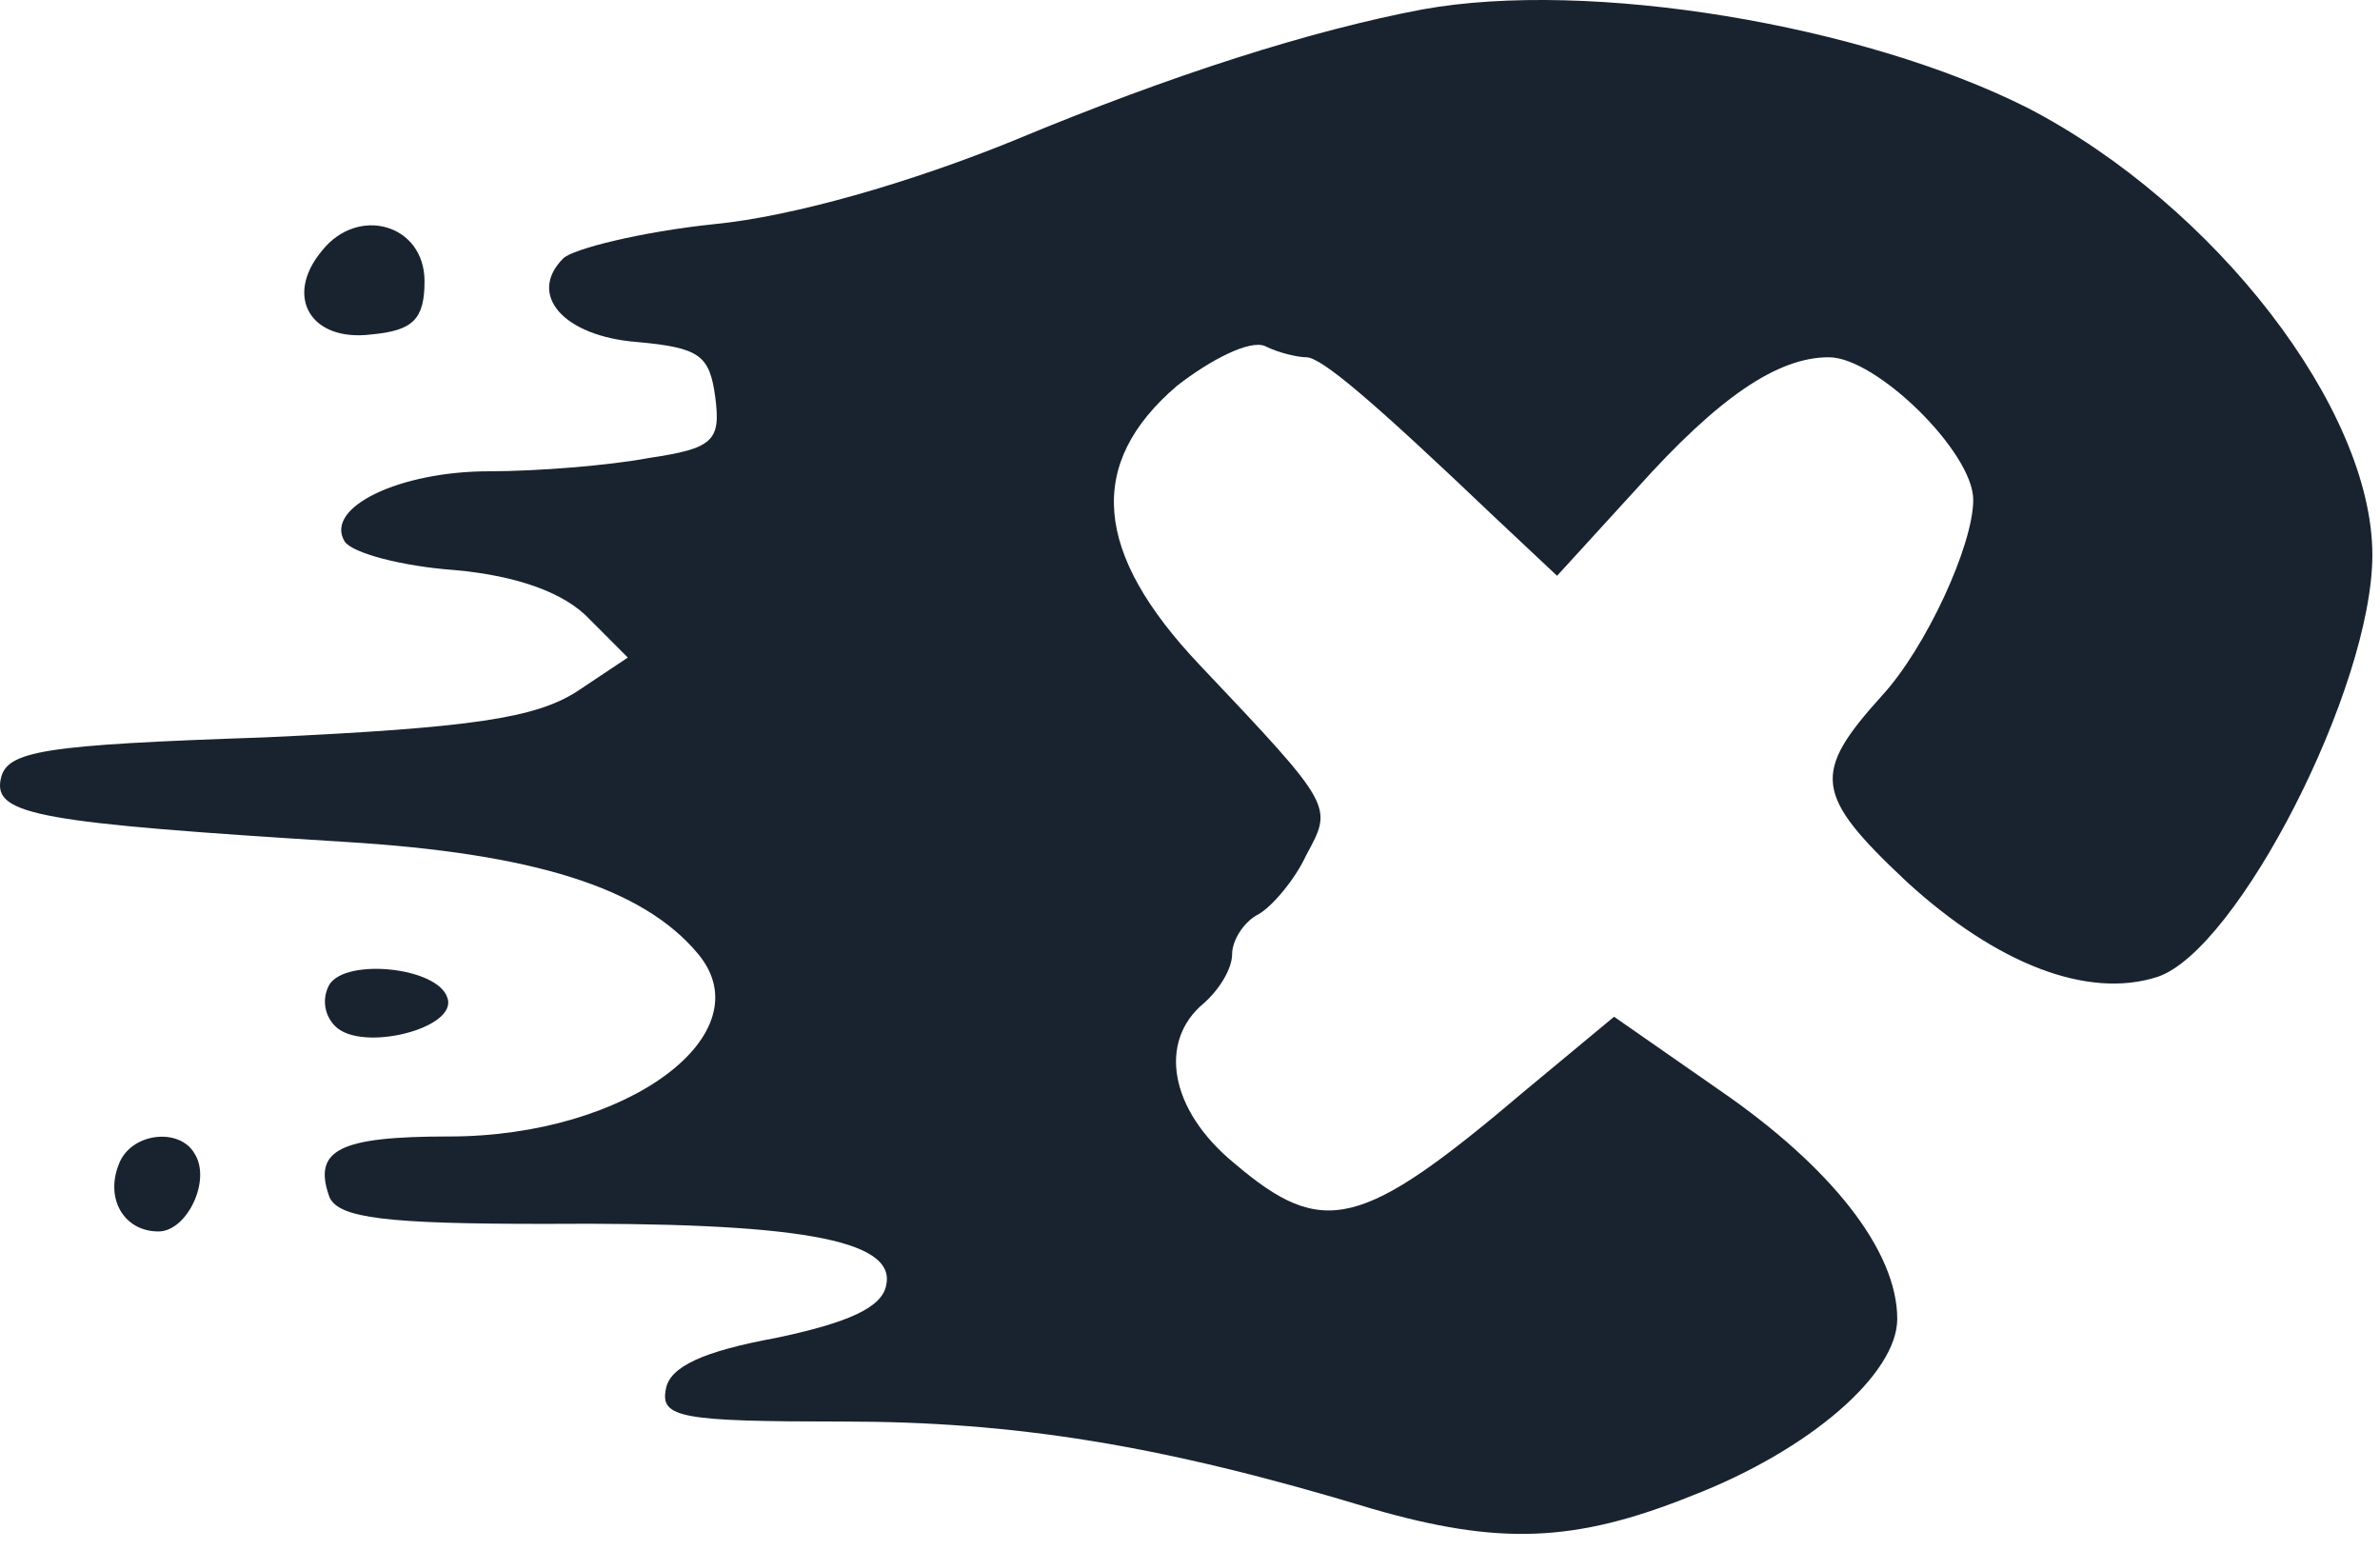
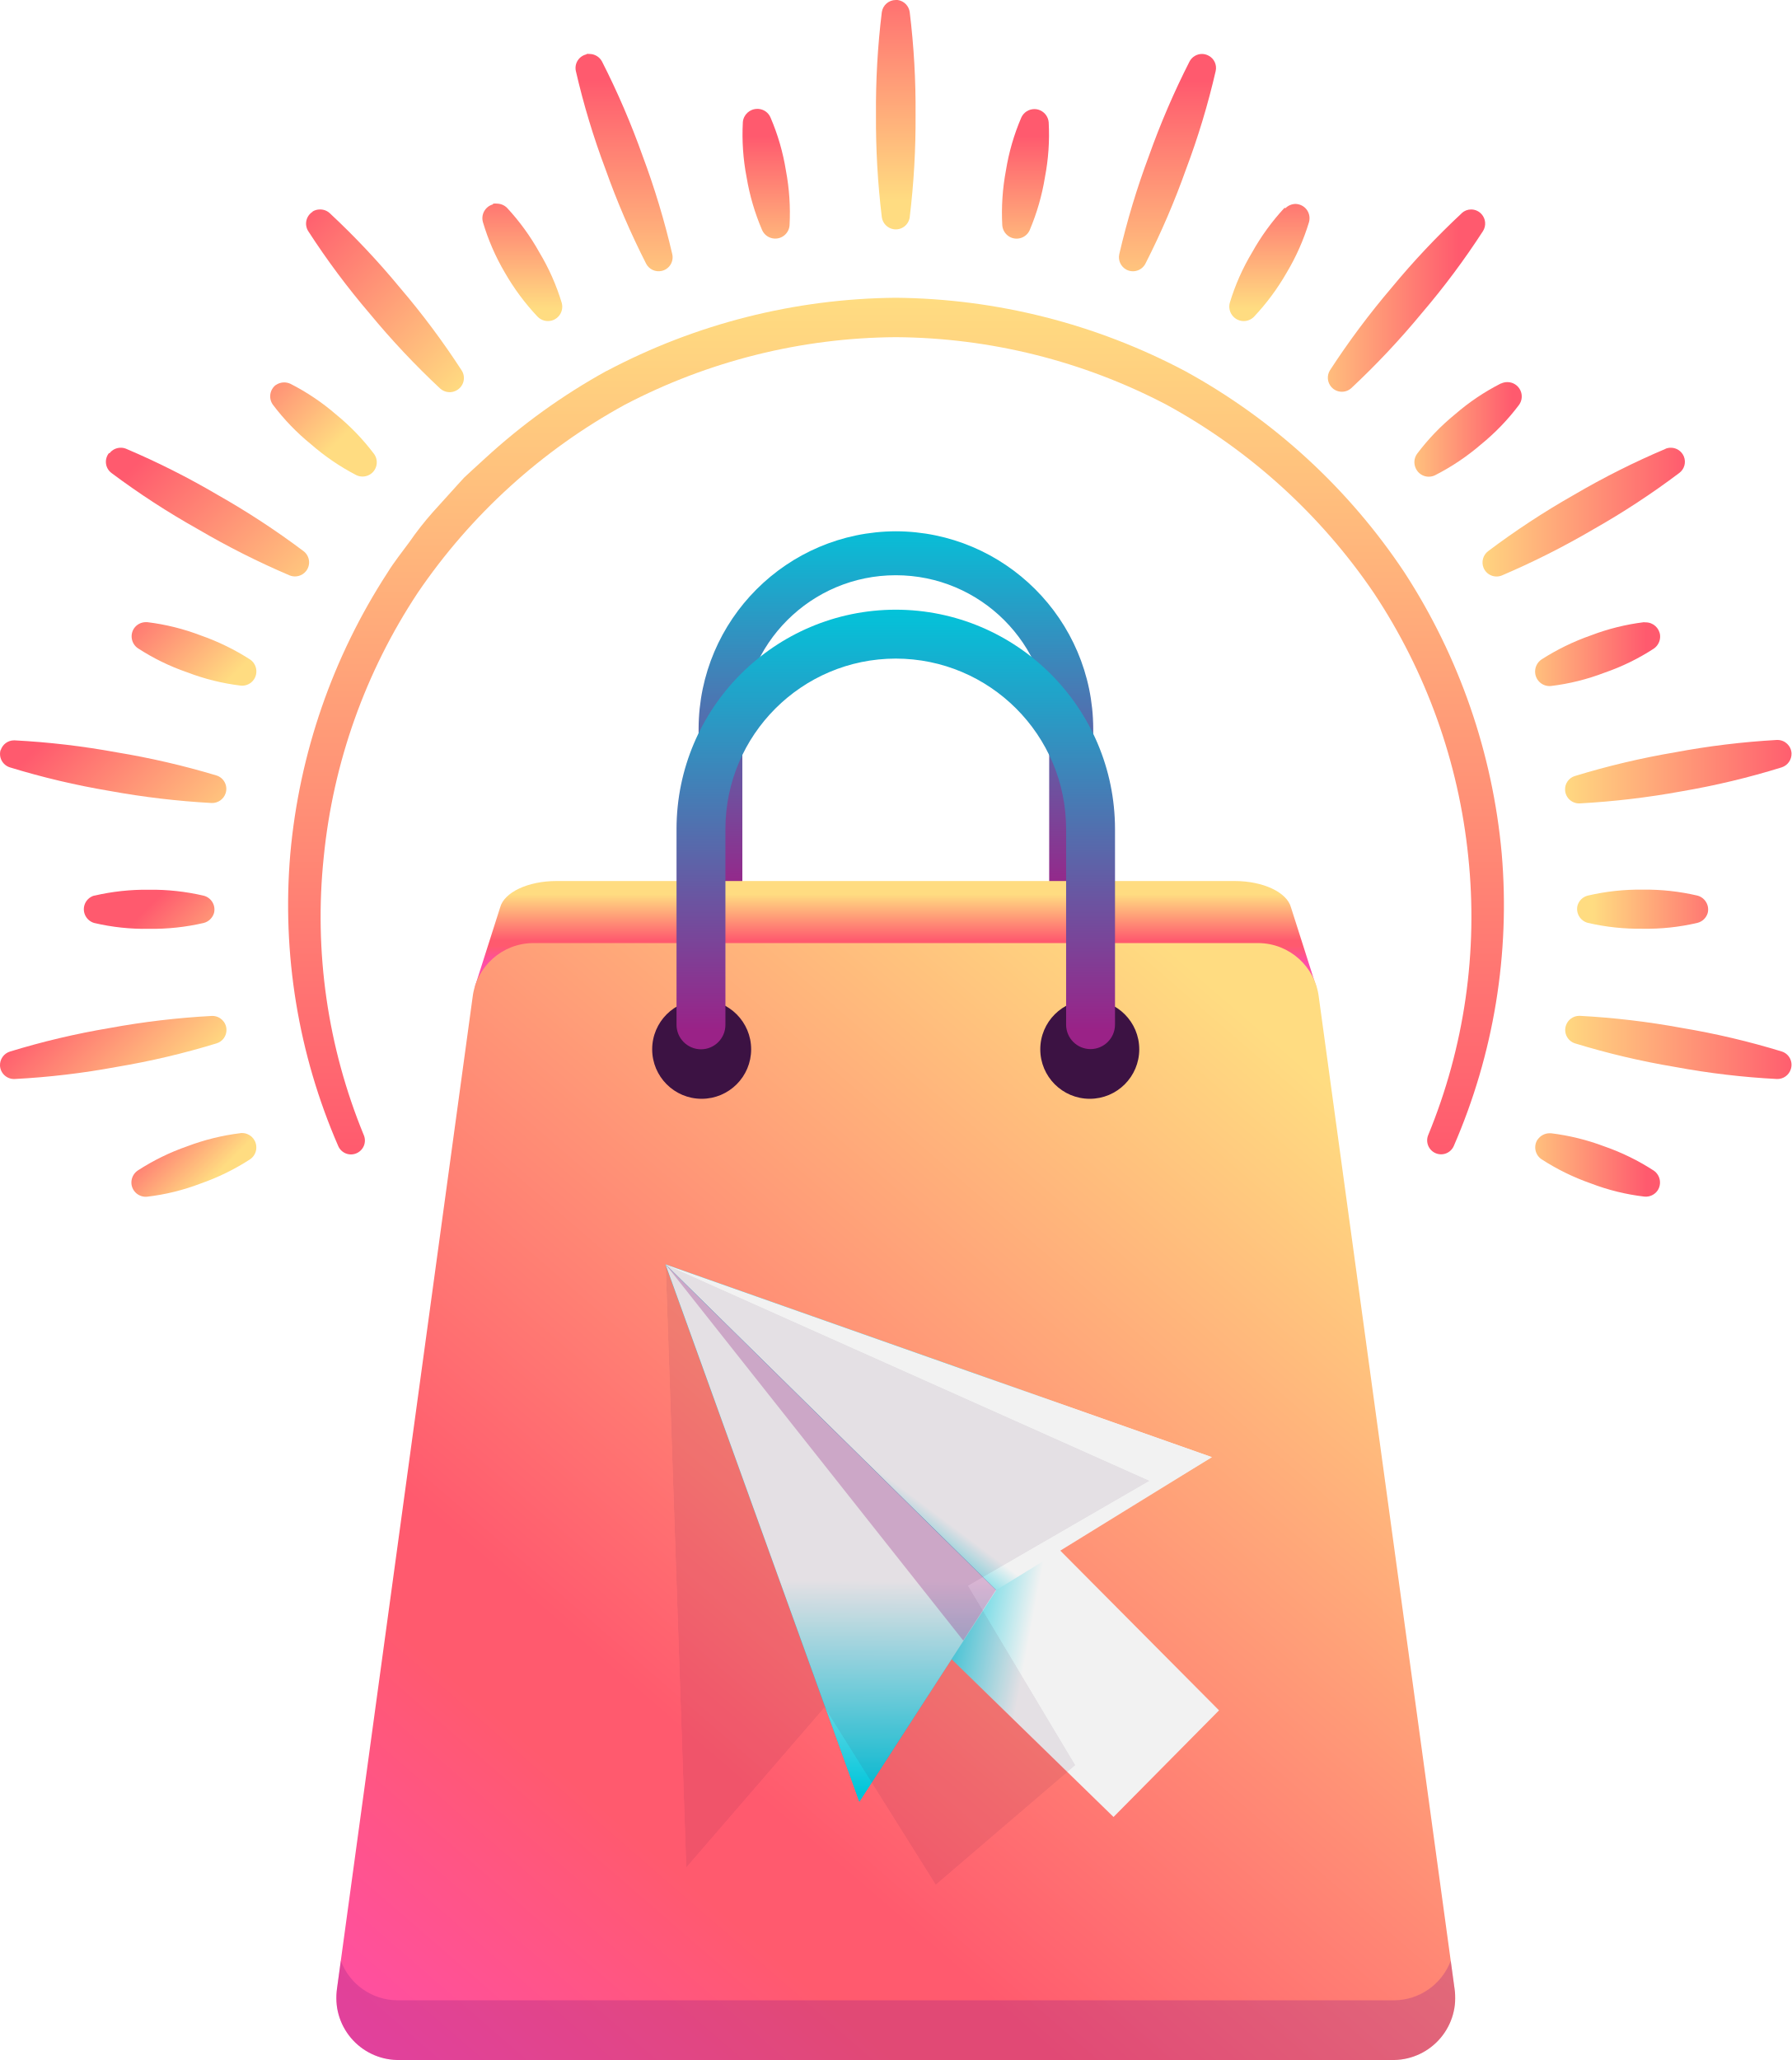
- <svg xmlns="http://www.w3.org/2000/svg" width="43" height="28" viewBox="0 0 43 28" fill="none">
-   <path d="M25.695 0.171C23.703 0.548 21.197 1.338 18.313 2.54C16.459 3.295 14.33 3.913 12.888 4.051C11.584 4.188 10.348 4.497 10.176 4.668C9.524 5.321 10.176 6.076 11.515 6.179C12.648 6.282 12.82 6.42 12.923 7.175C13.026 7.965 12.888 8.102 11.721 8.274C11 8.411 9.695 8.514 8.837 8.514C7.223 8.514 5.85 9.166 6.228 9.784C6.365 9.99 7.258 10.23 8.219 10.299C9.352 10.402 10.21 10.711 10.657 11.192L11.343 11.879L10.416 12.497C9.661 12.977 8.494 13.149 4.786 13.321C0.769 13.458 0.116 13.561 0.013 14.076C-0.124 14.728 0.734 14.866 6.228 15.209C9.627 15.415 11.618 16.033 12.614 17.235C13.815 18.677 11.343 20.531 8.116 20.531C6.125 20.531 5.644 20.771 5.953 21.629C6.125 22.007 6.983 22.11 9.833 22.11C14.365 22.076 16.184 22.385 16.013 23.209C15.944 23.621 15.326 23.895 14.021 24.17C12.717 24.41 12.099 24.685 12.03 25.097C11.927 25.612 12.305 25.681 15.223 25.681C18.313 25.681 20.957 26.093 24.802 27.26C27.068 27.912 28.441 27.878 30.57 27.02C32.699 26.196 34.278 24.822 34.278 23.827C34.278 22.591 33.077 21.08 31.085 19.707L29.162 18.368L27.549 19.707C24.596 22.213 23.909 22.385 22.296 21.011C21.128 20.05 20.922 18.814 21.746 18.127C22.021 17.887 22.261 17.509 22.261 17.235C22.261 16.994 22.467 16.651 22.742 16.514C22.982 16.376 23.394 15.896 23.6 15.449C24.081 14.557 24.115 14.591 21.678 12.016C19.755 9.99 19.618 8.377 21.266 6.969C21.884 6.488 22.57 6.145 22.845 6.248C23.12 6.385 23.463 6.454 23.6 6.454C23.875 6.454 24.802 7.244 26.999 9.338L28.132 10.402L29.574 8.823C31.051 7.175 32.115 6.454 33.042 6.454C33.901 6.454 35.651 8.171 35.651 9.029C35.651 9.853 34.793 11.707 34.004 12.565C32.733 13.973 32.767 14.351 34.45 15.93C36.063 17.406 37.712 18.059 38.982 17.647C40.424 17.166 42.862 12.428 42.862 10.024C42.862 7.381 40.012 3.707 36.647 1.956C33.66 0.445 28.716 -0.379 25.695 0.171Z" fill="#18232F" />
-   <path d="M5.816 4.531C5.129 5.355 5.609 6.179 6.708 6.042C7.464 5.973 7.67 5.767 7.67 5.08C7.67 4.05 6.468 3.707 5.816 4.531Z" fill="#18232F" />
-   <path d="M5.953 17.784C5.816 18.024 5.85 18.333 6.056 18.539C6.537 19.02 8.288 18.573 8.082 18.024C7.91 17.475 6.262 17.303 5.953 17.784Z" fill="#18232F" />
-   <path d="M2.142 21.046C1.901 21.664 2.245 22.247 2.863 22.247C3.378 22.247 3.824 21.32 3.515 20.84C3.24 20.359 2.348 20.462 2.142 21.046Z" fill="#18232F" />
+ <svg xmlns="http://www.w3.org/2000/svg" xmlns:xlink="http://www.w3.org/1999/xlink" viewBox="0 0 181 208.1">
+   <defs>
+     <style>.cls-1{fill:url(#Degradado_sin_nombre_45);}.cls-2{fill:none;}.cls-3{clip-path:url(#clip-path);}.cls-4{opacity:0.3;}.cls-5{fill:#9a2287;}.cls-6{fill:url(#Degradado_sin_nombre_5);}.cls-7{fill:url(#Degradado_sin_nombre_4);}.cls-8{fill:url(#Degradado_sin_nombre_4-2);}.cls-9{fill:url(#Degradado_sin_nombre_9);}.cls-10{fill:url(#Degradado_sin_nombre_9-2);}.cls-11{fill:url(#Degradado_sin_nombre_9-3);}.cls-12{fill:url(#Degradado_sin_nombre_33);}.cls-13{fill:url(#Degradado_sin_nombre_33-2);}.cls-14{fill:url(#Degradado_sin_nombre_33-3);}.cls-15{fill:url(#Degradado_sin_nombre_33-4);}.cls-16{fill:url(#Degradado_sin_nombre_33-5);}.cls-17{fill:url(#Degradado_sin_nombre_33-6);}.cls-18{fill:url(#Degradado_sin_nombre_33-7);}.cls-19{fill:url(#Degradado_sin_nombre_33-8);}.cls-20{fill:url(#Degradado_sin_nombre_33-9);}.cls-21{fill:url(#Degradado_sin_nombre_33-10);}.cls-22{fill:url(#Degradado_sin_nombre_33-11);}.cls-23{fill:url(#Degradado_sin_nombre_33-12);}.cls-24{fill:url(#Degradado_sin_nombre_33-13);}.cls-25{fill:url(#Degradado_sin_nombre_33-14);}.cls-26{fill:url(#Degradado_sin_nombre_33-15);}.cls-27{fill:url(#Degradado_sin_nombre_33-16);}.cls-28{fill:url(#Degradado_sin_nombre_33-17);}.cls-29{fill:url(#Degradado_sin_nombre_33-18);}.cls-30{fill:url(#Degradado_sin_nombre_33-19);}.cls-31{fill:url(#Degradado_sin_nombre_33-20);}.cls-32{fill:url(#Degradado_sin_nombre_33-21);}.cls-33{fill:url(#Degradado_sin_nombre_33-22);}.cls-34{fill:url(#Degradado_sin_nombre_33-23);}.cls-35{fill:url(#Degradado_sin_nombre_33-24);}.cls-36{clip-path:url(#clip-path-2);}.cls-37{clip-path:url(#clip-path-3);}.cls-38{clip-path:url(#clip-path-4);}.cls-39{mask:url(#mask);}.cls-40{fill:url(#Degradado_sin_nombre_6);}.cls-41{clip-path:url(#clip-path-5);}.cls-42{fill:#3c1243;}.cls-43{fill:url(#Degradado_sin_nombre_5-2);}</style>
+     <linearGradient id="Degradado_sin_nombre_45" x1="-1773.89" y1="1453.88" x2="213.54" y2="1453.88" gradientTransform="translate(-48184.57 -25890.02) rotate(-90) scale(32.97)" gradientUnits="userSpaceOnUse">
+       <stop offset="0" stop-color="#fff" />
+       <stop offset="0.67" stop-color="#fff" stop-opacity="0" />
+       <stop offset="1" stop-color="#fff" stop-opacity="0" />
+     </linearGradient>
+     <clipPath id="clip-path">
+       <rect class="cls-2" x="67.25" y="127.73" width="55.19" height="54.26" />
+     </clipPath>
+     <linearGradient id="Degradado_sin_nombre_5" x1="-735.61" y1="1459.12" x2="-734.61" y2="1459.12" gradientTransform="matrix(0, 38.9, 38.9, 0, -56663.79, 28666.85)" gradientUnits="userSpaceOnUse">
+       <stop offset="0" stop-color="#00c6db" />
+       <stop offset="1" stop-color="#9a2287" />
+     </linearGradient>
+     <linearGradient id="Degradado_sin_nombre_4" x1="-624.35" y1="1520.18" x2="-623.35" y2="1520.18" gradientTransform="matrix(0, 6.95, 6.95, 0, -10479.19, 4429.6)" gradientUnits="userSpaceOnUse">
+       <stop offset="0" stop-color="#ffdc81" />
+       <stop offset="0.67" stop-color="#ff5a6e" />
+       <stop offset="0.75" stop-color="#ff5a6e" />
+       <stop offset="1" stop-color="#ff4ea6" />
+     </linearGradient>
+     <linearGradient id="Degradado_sin_nombre_4-2" x1="-757.15" y1="1453.15" x2="-756.15" y2="1453.15" gradientTransform="matrix(-90.53, 103.84, 103.84, 90.53, -219308.88, -52823.84)" xlink:href="#Degradado_sin_nombre_4" />
+     <linearGradient id="Degradado_sin_nombre_9" x1="-785.4" y1="1476.95" x2="-784.4" y2="1476.95" gradientTransform="matrix(-26.22, -4.93, -4.93, 26.22, -13191.47, -42431.83)" gradientUnits="userSpaceOnUse">
+       <stop offset="0" stop-color="#f2f2f2" />
+       <stop offset="0.6" stop-color="#f2f2f2" />
+       <stop offset="1" stop-color="#00c6db" />
+     </linearGradient>
+     <linearGradient id="Degradado_sin_nombre_9-2" x1="-742.35" y1="1455.57" x2="-741.35" y2="1455.57" gradientTransform="matrix(-0.35, 53.67, 53.67, 0.35, -78300.69, 39460.17)" xlink:href="#Degradado_sin_nombre_9" />
+     <linearGradient id="Degradado_sin_nombre_9-3" x1="-733.31" y1="1504.37" x2="-732.31" y2="1504.37" gradientTransform="matrix(-10.03, 13.37, 13.37, 10.03, -27378.26, -5147.4)" xlink:href="#Degradado_sin_nombre_9" />
+     <linearGradient id="Degradado_sin_nombre_33" x1="-749.02" y1="1451.76" x2="-748.02" y2="1451.76" gradientTransform="matrix(0, 87.14, 87.14, 0, -126416.14, 65300.21)" gradientUnits="userSpaceOnUse">
+       <stop offset="0" stop-color="#ffdc81" />
+       <stop offset="1" stop-color="#ff5a6e" />
+     </linearGradient>
+     <linearGradient id="Degradado_sin_nombre_33-2" x1="-797.95" y1="1424.91" x2="-796.95" y2="1424.91" gradientTransform="matrix(0, -24.71, -24.71, 0, 35306.64, -19697.12)" xlink:href="#Degradado_sin_nombre_33" />
+     <linearGradient id="Degradado_sin_nombre_33-3" x1="-823.12" y1="1411.09" x2="-822.12" y2="1411.09" gradientTransform="matrix(0, -14.89, -14.89, 0, 21082.18, -12227.48)" xlink:href="#Degradado_sin_nombre_33" />
+     <linearGradient id="Degradado_sin_nombre_33-4" x1="-799.98" y1="1423.79" x2="-798.98" y2="1423.79" gradientTransform="matrix(0, -23.47, -23.47, 0, 33473.05, -18743.72)" xlink:href="#Degradado_sin_nombre_33" />
+     <linearGradient id="Degradado_sin_nombre_33-5" x1="-829.24" y1="1407.73" x2="-828.24" y2="1407.73" gradientTransform="matrix(0, -13.57, -13.57, 0, 19159.41, -11221.62)" xlink:href="#Degradado_sin_nombre_33" />
+     <linearGradient id="Degradado_sin_nombre_33-6" x1="-801.71" y1="1458.02" x2="-800.71" y2="1458.02" gradientTransform="matrix(-17.42, -17.42, -17.42, 17.42, 11480.73, -39326.01)" xlink:href="#Degradado_sin_nombre_33" />
+     <linearGradient id="Degradado_sin_nombre_33-7" x1="-828.56" y1="1465.84" x2="-827.56" y2="1465.84" gradientTransform="matrix(-10.61, -10.61, -10.61, 10.61, 6802.64, -24305.89)" xlink:href="#Degradado_sin_nombre_33" />
+     <linearGradient id="Degradado_sin_nombre_33-8" x1="-802.8" y1="1458.34" x2="-801.8" y2="1458.34" gradientTransform="matrix(-16.98, -16.98, -16.98, 16.98, 11158.4, -38326.81)" xlink:href="#Degradado_sin_nombre_33" />
+     <linearGradient id="Degradado_sin_nombre_33-9" x1="-833.43" y1="1467.26" x2="-832.43" y2="1467.26" gradientTransform="matrix(-9.91, -9.91, -9.91, 9.91, 6307.27, -22734.03)" xlink:href="#Degradado_sin_nombre_33" />
+     <linearGradient id="Degradado_sin_nombre_33-10" x1="-809.03" y1="1460.16" x2="-808.03" y2="1460.16" gradientTransform="matrix(-14.83, -14.83, -14.83, 14.83, 9673.02, -33559.9)" xlink:href="#Degradado_sin_nombre_33" />
+     <linearGradient id="Degradado_sin_nombre_33-11" x1="-847.14" y1="1471.26" x2="-846.14" y2="1471.26" gradientTransform="matrix(-8.36, -8.36, -8.36, 8.36, 5233.84, -19274.75)" xlink:href="#Degradado_sin_nombre_33" />
+     <linearGradient id="Degradado_sin_nombre_33-12" x1="-824.79" y1="1464.75" x2="-823.79" y2="1464.75" gradientTransform="matrix(-11.23, -11.23, -11.23, 11.23, 7203.67, -25599.94)" xlink:href="#Degradado_sin_nombre_33" />
+     <linearGradient id="Degradado_sin_nombre_33-13" x1="-878.81" y1="1480.48" x2="-877.81" y2="1480.48" gradientTransform="matrix(-6.13, -6.13, -6.13, 6.13, 3711.92, -14345.59)" xlink:href="#Degradado_sin_nombre_33" />
+     <linearGradient id="Degradado_sin_nombre_33-14" x1="-823.12" y1="1411.09" x2="-822.12" y2="1411.09" gradientTransform="matrix(0, -14.89, -14.89, 0, 21108.46, -12227.52)" xlink:href="#Degradado_sin_nombre_33" />
+     <linearGradient id="Degradado_sin_nombre_33-15" x1="-799.98" y1="1423.79" x2="-798.98" y2="1423.79" gradientTransform="matrix(0, -23.47, -23.47, 0, 33527.92, -18743.7)" xlink:href="#Degradado_sin_nombre_33" />
+     <linearGradient id="Degradado_sin_nombre_33-16" x1="-829.24" y1="1407.73" x2="-828.24" y2="1407.73" gradientTransform="matrix(0, -13.57, -13.57, 0, 19234.84, -11221.61)" xlink:href="#Degradado_sin_nombre_33" />
+     <linearGradient id="Degradado_sin_nombre_33-17" x1="-729.97" y1="1391.42" x2="-728.97" y2="1391.42" gradientTransform="matrix(17.32, 0, 0, -17.32, 12773.12, 24123.1)" xlink:href="#Degradado_sin_nombre_33" />
+     <linearGradient id="Degradado_sin_nombre_33-18" x1="-718.37" y1="1370.27" x2="-717.37" y2="1370.27" gradientTransform="matrix(12.47, 0, 0, -12.47, 9098.32, 17127.24)" xlink:href="#Degradado_sin_nombre_33" />
+     <linearGradient id="Degradado_sin_nombre_33-19" x1="-736.27" y1="1402.89" x2="-735.27" y2="1402.89" gradientTransform="matrix(21.94, 0, 0, -21.94, 16302.34, 30830.23)" xlink:href="#Degradado_sin_nombre_33" />
+     <linearGradient id="Degradado_sin_nombre_33-20" x1="-723.9" y1="1380.35" x2="-722.9" y2="1380.35" gradientTransform="matrix(14.39, 0, 0, -14.39, 10568.83, 19924.94)" xlink:href="#Degradado_sin_nombre_33" />
+     <linearGradient id="Degradado_sin_nombre_33-21" x1="-738.64" y1="1407.22" x2="-737.64" y2="1407.22" gradientTransform="matrix(24.4, 0, 0, -24.4, 18180.31, 34414.07)" xlink:href="#Degradado_sin_nombre_33" />
+     <linearGradient id="Degradado_sin_nombre_33-22" x1="-725.49" y1="1383.25" x2="-724.49" y2="1383.25" gradientTransform="matrix(15.05, 0, 0, -15.05, 11079.65, 20914.72)" xlink:href="#Degradado_sin_nombre_33" />
+     <linearGradient id="Degradado_sin_nombre_33-23" x1="-738.64" y1="1407.22" x2="-737.64" y2="1407.22" gradientTransform="matrix(24.4, 0, 0, -24.4, 18180.29, 34441.9)" xlink:href="#Degradado_sin_nombre_33" />
+     <linearGradient id="Degradado_sin_nombre_33-24" x1="-723.9" y1="1380.35" x2="-722.9" y2="1380.35" gradientTransform="matrix(14.39, 0, 0, -14.39, 10568.89, 19976.66)" xlink:href="#Degradado_sin_nombre_33" />
+     <clipPath id="clip-path-2">
+       <rect class="cls-2" x="67.25" y="127.73" width="33.39" height="38.05" />
+     </clipPath>
+     <clipPath id="clip-path-3">
+       <rect class="cls-2" x="67.25" y="127.73" width="48.92" height="62.69" />
+     </clipPath>
+     <clipPath id="clip-path-4">
+       <polygon class="cls-2" points="116.17 149.59 67.25 127.73 69.33 188.67 83.29 172.5 94.52 190.42 108.65 178.32 97.82 160.2 116.17 149.59" />
+     </clipPath>
+     <mask id="mask" x="-33010.83" y="-32931.36" width="65535" height="65535" maskUnits="userSpaceOnUse">
+       <g id="mask214">
+         <g id="g224">
+           <g id="g222">
+             <g id="g220">
+               <g id="g218">
+                 <path id="path216" class="cls-1" d="M-33010.83,32603.64h65535v-65535h-65535Z" />
+               </g>
+             </g>
+           </g>
+         </g>
+       </g>
+     </mask>
+     <linearGradient id="Degradado_sin_nombre_6" x1="-738.41" y1="1457.58" x2="-737.41" y2="1457.58" gradientTransform="matrix(0, 43.97, 43.97, 0, -63992.81, 32607.53)" gradientUnits="userSpaceOnUse">
+       <stop offset="0" stop-color="#3c1243" />
+       <stop offset="0.67" stop-color="#3c1243" />
+       <stop offset="1" stop-color="#3c1243" />
+     </linearGradient>
+     <clipPath id="clip-path-5">
+       <rect class="cls-2" x="33.99" y="198.07" width="113.02" height="10.03" />
+     </clipPath>
+     <linearGradient id="Degradado_sin_nombre_5-2" x1="-738.05" y1="1457.78" x2="-737.05" y2="1457.78" gradientTransform="matrix(0, 43.24, 43.24, 0, -62941.55, 31974.01)" xlink:href="#Degradado_sin_nombre_5" />
+   </defs>
+   <g id="Capa_2" data-name="Capa 2">
+     <g id="svg2">
+       <g id="g276">
+         <g id="g282">
+           <g id="g296">
+             <g class="cls-3">
+               <g id="g294" class="cls-4">
+                 <g id="g292">
+                   <path id="path290" class="cls-5" d="M67.25,127.73,86.82,182l9.32-14.39,2.78,2.71,2.47-8.63,8.42-2.35-2.8-2.81,15.43-9.32Z" />
+                 </g>
+               </g>
+             </g>
+           </g>
+         </g>
+       </g>
+       <g id="g62">
+         <g id="g64">
+           <g id="g70">
+             <g id="g72">
+               <path id="path80" class="cls-6" d="M70.58,73.59V91.38A2.22,2.22,0,0,0,72.8,93.6h0A2.23,2.23,0,0,0,75,91.38h0V73.59A15.5,15.5,0,0,1,90.5,58.11h0A15.5,15.5,0,0,1,106,73.59h0V91.38a2.23,2.23,0,0,0,2.22,2.22h0a2.23,2.23,0,0,0,2.23-2.22h0V73.59A20,20,0,0,0,90.5,53.67h0A20,20,0,0,0,70.58,73.59" />
+             </g>
+           </g>
+         </g>
+       </g>
+       <g id="g82">
+         <g id="g84">
+           <g id="g90">
+             <g id="g92">
+               <path id="path104" class="cls-7" d="M56.21,89c-2.86,0-5.28,1.14-5.68,2.67h0l-2.55,8h85l-2.55-8c-.4-1.53-2.82-2.67-5.68-2.67H56.21Z" />
+             </g>
+           </g>
+         </g>
+       </g>
+       <g id="g106">
+         <g id="g108">
+           <g id="g114">
+             <g id="g116">
+               <path id="path128" class="cls-8" d="M90.5,95.27H53.83a6.2,6.2,0,0,0-6.08,5.45h0L34.05,200.87a6.28,6.28,0,0,0,6.08,7.23H140.87a6.28,6.28,0,0,0,6.08-7.23h0L133.24,100.72a6.19,6.19,0,0,0-6.07-5.45H90.5Z" />
+             </g>
+           </g>
+         </g>
+       </g>
+       <g id="g252">
+         <g id="g254">
+           <g id="g260">
+             <g id="g262">
+               <path id="path272" class="cls-9" d="M86.82,182l9.32-14.39,16.36,15.94,10.66-10.77L107,156.52l15.43-9.32-55.2-19.47Z" />
+             </g>
+           </g>
+         </g>
+       </g>
+       <g id="g298">
+         <g id="g300">
+           <g id="g306">
+             <g id="g308">
+               <path id="path318" class="cls-10" d="M86.82,182l13.82-21.35-33.4-32.91Z" />
+             </g>
+           </g>
+         </g>
+       </g>
+       <g id="g344">
+         <g id="g346">
+           <g id="g352">
+             <g id="g354">
+               <path id="path364" class="cls-11" d="M100.64,160.64l21.8-13.44-55.2-19.47Z" />
+             </g>
+           </g>
+         </g>
+       </g>
+       <g id="g416">
+         <g id="g418">
+           <g id="g424">
+             <g id="g426">
+               <path id="path434" class="cls-12" d="M61.28,37.47A63.33,63.33,0,0,0,49,46.31h0l-1.4,1.28-.7.65-.64.7-2.55,2.82a32,32,0,0,0-2.35,3h0c-.73,1-1.54,2-2.21,3.09h0a62.33,62.33,0,0,0-9.82,28.39h0a61,61,0,0,0,4.84,29.53h0a1.4,1.4,0,0,0,1.83.74h0a1.4,1.4,0,0,0,.76-1.83h0a57.9,57.9,0,0,1-4.05-28.13h0A58.89,58.89,0,0,1,42.2,59.89h0a60.3,60.3,0,0,1,20.92-19h0A59.92,59.92,0,0,1,90.5,34.06h0a59.79,59.79,0,0,1,27.38,6.84h0a60.21,60.21,0,0,1,20.92,19h0a58.89,58.89,0,0,1,9.54,26.64h0a57.9,57.9,0,0,1-4.05,28.13h0a1.41,1.41,0,0,0,.74,1.82h0a1.4,1.4,0,0,0,1.85-.73h0a61,61,0,0,0,4.84-29.53h0a62.45,62.45,0,0,0-9.82-28.39h0a62.89,62.89,0,0,0-22.18-20.36h0a63.75,63.75,0,0,0-29.22-7.4h0a63.62,63.62,0,0,0-29.22,7.4" />
+             </g>
+           </g>
+         </g>
+       </g>
+       <g id="g436">
+         <g id="g438">
+           <g id="g444">
+             <g id="g446">
+               <path id="path454" class="cls-13" d="M89.09,1.23a79.87,79.87,0,0,0-.59,10.36h0a81.63,81.63,0,0,0,.59,10.35h0a1.43,1.43,0,0,0,1.22,1.22h0a1.42,1.42,0,0,0,1.6-1.22h0a81.63,81.63,0,0,0,.59-10.35h0a79.87,79.87,0,0,0-.59-10.36h0A1.43,1.43,0,0,0,90.69,0H90.5a1.43,1.43,0,0,0-1.41,1.23" />
+             </g>
+           </g>
+         </g>
+       </g>
+       <g id="g456">
+         <g id="g458">
+           <g id="g464">
+             <g id="g466">
+               <path id="path474" class="cls-14" d="M75.05,12.36a22.79,22.79,0,0,0,.38,5.55h0A23.22,23.22,0,0,0,77,23.25h0a1.45,1.45,0,0,0,1.22.85h0a1.45,1.45,0,0,0,1.55-1.34h0a23.21,23.21,0,0,0-.37-5.54h0a22.62,22.62,0,0,0-1.55-5.34h0A1.43,1.43,0,0,0,76.61,11H76.5a1.46,1.46,0,0,0-1.45,1.34" />
+             </g>
+           </g>
+         </g>
+       </g>
+       <g id="g476">
+         <g id="g478">
+           <g id="g484">
+             <g id="g486">
+               <path id="path494" class="cls-15" d="M59.26,5.49a1.41,1.41,0,0,0-1.08,1.69h0a77.21,77.21,0,0,0,3,9.93h0a80,80,0,0,0,4.1,9.53h0a1.42,1.42,0,0,0,1.56.73h0a1.41,1.41,0,0,0,1.08-1.69h0a80.16,80.16,0,0,0-3-9.94h0a80.69,80.69,0,0,0-4.1-9.53h0a1.44,1.44,0,0,0-1.26-.76h0a1.54,1.54,0,0,0-.3,0" />
+             </g>
+           </g>
+         </g>
+       </g>
+       <g id="g496">
+         <g id="g498">
+           <g id="g504">
+             <g id="g506">
+               <path id="path514" class="cls-16" d="M49.79,20.65a1.45,1.45,0,0,0-1,1.79h0A22.78,22.78,0,0,0,51,27.53h0A23.57,23.57,0,0,0,54.32,32h0a1.46,1.46,0,0,0,1.43.38h0a1.45,1.45,0,0,0,1-1.79h0a22.51,22.51,0,0,0-2.25-5.08h0A23.27,23.27,0,0,0,51.23,21h0a1.48,1.48,0,0,0-1-.43h0a1.9,1.9,0,0,0-.4,0" />
+             </g>
+           </g>
+         </g>
+       </g>
+       <g id="g516">
+         <g id="g518">
+           <g id="g524">
+             <g id="g526">
+               <path id="path534" class="cls-17" d="M31.6,21.38a1.42,1.42,0,0,0-.44,2h0a78,78,0,0,0,6.2,8.31h0a80.52,80.52,0,0,0,7.11,7.56h0a1.43,1.43,0,0,0,1.72.15h0a1.42,1.42,0,0,0,.44-2h0a79.23,79.23,0,0,0-6.21-8.32h0a79.12,79.12,0,0,0-7.11-7.55h0a1.42,1.42,0,0,0-1-.37h0a1.39,1.39,0,0,0-.75.22" />
+             </g>
+           </g>
+         </g>
+       </g>
+       <g id="g536">
+         <g id="g538">
+           <g id="g544">
+             <g id="g546">
+               <path id="path554" class="cls-18" d="M27.89,38.87a1.45,1.45,0,0,0-.33,2h0a22.83,22.83,0,0,0,3.85,4h0A23.33,23.33,0,0,0,36,48h0a1.45,1.45,0,0,0,1.47-.13h0a1.44,1.44,0,0,0,.33-2h0a22.89,22.89,0,0,0-3.85-4h0a22.83,22.83,0,0,0-4.61-3.1h0a1.56,1.56,0,0,0-.63-.14h0a1.48,1.48,0,0,0-.85.27" />
+             </g>
+           </g>
+         </g>
+       </g>
+       <g id="g556">
+         <g id="g558">
+           <g id="g564">
+             <g id="g566">
+               <path id="path574" class="cls-19" d="M11,45.78a1.41,1.41,0,0,0,.26,2h0A79.35,79.35,0,0,0,20,53.46h0a81.18,81.18,0,0,0,9.27,4.67h0a1.43,1.43,0,0,0,1.66-.45h0a1.42,1.42,0,0,0-.26-2h0A80.32,80.32,0,0,0,22,50h0a79.58,79.58,0,0,0-9.27-4.67h0a1.39,1.39,0,0,0-.53-.1h0a1.42,1.42,0,0,0-1.13.55" />
+             </g>
+           </g>
+         </g>
+       </g>
+       <g id="g576">
+         <g id="g578">
+           <g id="g584">
+             <g id="g586">
+               <path id="path594" class="cls-20" d="M13.54,63.48a1.46,1.46,0,0,0,.38,2h0a22.61,22.61,0,0,0,5,2.44h0a22.72,22.72,0,0,0,5.4,1.34h0a1.44,1.44,0,0,0,1.34-.63h0a1.46,1.46,0,0,0-.38-2h0a23.77,23.77,0,0,0-5-2.44h0a22.84,22.84,0,0,0-5.4-1.34h-.14a1.45,1.45,0,0,0-1.2.63" />
+             </g>
+           </g>
+         </g>
+       </g>
+       <g id="g596">
+         <g id="g598">
+           <g id="g604">
+             <g id="g606">
+               <path id="path614" class="cls-21" d="M.07,75.73A1.42,1.42,0,0,0,1,77.52H1A79,79,0,0,0,11.08,79.9h0a82.63,82.63,0,0,0,10.31,1.22h0a1.44,1.44,0,0,0,1.41-1h0a1.42,1.42,0,0,0-.92-1.78h0A80.49,80.49,0,0,0,11.78,76h0a80.41,80.41,0,0,0-10.3-1.21H1.42a1.41,1.41,0,0,0-1.35,1" />
+             </g>
+           </g>
+         </g>
+       </g>
+       <g id="g616">
+         <g id="g618">
+           <g id="g624">
+             <g id="g626">
+               <path id="path634" class="cls-22" d="M9.52,90.47a1.44,1.44,0,0,0-1,1h0a1.45,1.45,0,0,0,1,1.77h0a22.54,22.54,0,0,0,5.52.59h0a23.07,23.07,0,0,0,5.53-.59h0a1.47,1.47,0,0,0,1.05-1h0a1.44,1.44,0,0,0-1.05-1.76h0a23.08,23.08,0,0,0-5.53-.6h0a23.05,23.05,0,0,0-5.52.6" />
+             </g>
+           </g>
+         </g>
+       </g>
+       <g id="g636">
+         <g id="g638">
+           <g id="g644">
+             <g id="g646">
+               <path id="path654" class="cls-23" d="M21.39,102.63a80.79,80.79,0,0,0-10.31,1.22h0A79,79,0,0,0,1,106.23H1a1.43,1.43,0,0,0-1,1.41H0A1.42,1.42,0,0,0,1.48,109h0a78.68,78.68,0,0,0,10.3-1.22h0a78.73,78.73,0,0,0,10.1-2.38h0a1.41,1.41,0,0,0,1-1.41h0a1.42,1.42,0,0,0-1.41-1.36h-.06" />
+             </g>
+           </g>
+         </g>
+       </g>
+       <g id="g656">
+         <g id="g658">
+           <g id="g664">
+             <g id="g666">
+               <path id="path674" class="cls-24" d="M24.31,114.47a23.19,23.19,0,0,0-5.4,1.33h0a23.1,23.1,0,0,0-5,2.45h0a1.47,1.47,0,0,0-.63,1.34h0a1.45,1.45,0,0,0,1.59,1.3h0a22.35,22.35,0,0,0,5.4-1.33h0a23.33,23.33,0,0,0,5-2.45h0a1.44,1.44,0,0,0,.62-1.34h0a1.44,1.44,0,0,0-1.44-1.31h-.14" />
+             </g>
+           </g>
+         </g>
+       </g>
+       <g id="g676">
+         <g id="g678">
+           <g id="g684">
+             <g id="g686">
+               <path id="path694" class="cls-25" d="M103.18,11.88a22.62,22.62,0,0,0-1.55,5.34h0a23.21,23.21,0,0,0-.37,5.54h0a1.47,1.47,0,0,0,.85,1.22h0a1.45,1.45,0,0,0,1.92-.73h0a23.22,23.22,0,0,0,1.54-5.34h0a22.79,22.79,0,0,0,.38-5.55h0a1.46,1.46,0,0,0-.85-1.21h0a1.41,1.41,0,0,0-.6-.13h0a1.45,1.45,0,0,0-1.32.86" />
+             </g>
+           </g>
+         </g>
+       </g>
+       <g id="g696">
+         <g id="g698">
+           <g id="g704">
+             <g id="g706">
+               <path id="path714" class="cls-26" d="M120.18,6.21a80.69,80.69,0,0,0-4.1,9.53h0a80.16,80.16,0,0,0-3,9.94h0a1.42,1.42,0,0,0,.72,1.56h0a1.42,1.42,0,0,0,1.92-.6h0a80,80,0,0,0,4.1-9.53h0a77.21,77.21,0,0,0,3-9.93h0a1.4,1.4,0,0,0-.72-1.56h0a1.44,1.44,0,0,0-.66-.17h0a1.43,1.43,0,0,0-1.26.76" />
+             </g>
+           </g>
+         </g>
+       </g>
+       <g id="g716">
+         <g id="g718">
+           <g id="g724">
+             <g id="g726">
+               <path id="path734" class="cls-27" d="M129.77,21a23.27,23.27,0,0,0-3.27,4.5h0a22.51,22.51,0,0,0-2.25,5.08h0a1.45,1.45,0,0,0,.38,1.43h0a1.45,1.45,0,0,0,2.05,0h0A23.57,23.57,0,0,0,130,27.53h0a22.78,22.78,0,0,0,2.25-5.09h0a1.46,1.46,0,0,0-.38-1.43h0a1.49,1.49,0,0,0-1-.41h0a1.49,1.49,0,0,0-1,.43" />
+             </g>
+           </g>
+         </g>
+       </g>
+       <g id="g736">
+         <g id="g738">
+           <g id="g744">
+             <g id="g746">
+               <path id="path754" class="cls-28" d="M147.69,21.53a79.12,79.12,0,0,0-7.11,7.55h0a80.65,80.65,0,0,0-6.21,8.32h0a1.42,1.42,0,0,0,.15,1.71h0a1.42,1.42,0,0,0,2,.1h0a80.52,80.52,0,0,0,7.11-7.56h0a78,78,0,0,0,6.2-8.31h0a1.42,1.42,0,0,0-.15-1.71h0a1.41,1.41,0,0,0-1.05-.47h0a1.39,1.39,0,0,0-.95.37" />
+             </g>
+           </g>
+         </g>
+       </g>
+       <g id="g756">
+         <g id="g758">
+           <g id="g764">
+             <g id="g766">
+               <path id="path774" class="cls-29" d="M151.63,38.74a22.83,22.83,0,0,0-4.61,3.1h0a22.89,22.89,0,0,0-3.85,4h0a1.45,1.45,0,0,0-.13,1.48h0A1.44,1.44,0,0,0,145,48h0a23.33,23.33,0,0,0,4.62-3.1h0a22.83,22.83,0,0,0,3.85-4h0a1.45,1.45,0,0,0,.13-1.48h0a1.45,1.45,0,0,0-1.31-.82h0a1.44,1.44,0,0,0-.63.14" />
+             </g>
+           </g>
+         </g>
+       </g>
+       <g id="g776">
+         <g id="g778">
+           <g id="g784">
+             <g id="g786">
+               <path id="path794" class="cls-30" d="M168.3,45.33A79.58,79.58,0,0,0,159,50h0a80.32,80.32,0,0,0-8.67,5.69h0a1.44,1.44,0,0,0-.45,1.66h0a1.42,1.42,0,0,0,1.86.78h0A81.87,81.87,0,0,0,161,53.46h0a79.35,79.35,0,0,0,8.67-5.69h0a1.41,1.41,0,0,0,.45-1.66h0a1.42,1.42,0,0,0-1.31-.88h0a1.44,1.44,0,0,0-.54.1" />
+             </g>
+           </g>
+         </g>
+       </g>
+       <g id="g796">
+         <g id="g798">
+           <g id="g804">
+             <g id="g806">
+               <path id="path814" class="cls-31" d="M166.12,62.85a22.84,22.84,0,0,0-5.4,1.34h0a23.77,23.77,0,0,0-5,2.44h0A1.48,1.48,0,0,0,155.1,68h0a1.46,1.46,0,0,0,1.59,1.3h0a22.72,22.72,0,0,0,5.4-1.34h0a22.61,22.61,0,0,0,5-2.44h0a1.48,1.48,0,0,0,.63-1.35h0a1.46,1.46,0,0,0-1.44-1.3h-.15" />
+             </g>
+           </g>
+         </g>
+       </g>
+       <g id="g816">
+         <g id="g818">
+           <g id="g824">
+             <g id="g826">
+               <path id="path834" class="cls-32" d="M179.52,74.75A80.41,80.41,0,0,0,169.22,76h0a80.49,80.49,0,0,0-10.1,2.39h0a1.4,1.4,0,0,0-1,1.4h0a1.42,1.42,0,0,0,1.47,1.37h0a82.25,82.25,0,0,0,10.3-1.22h0A78.73,78.73,0,0,0,180,77.52h0a1.44,1.44,0,0,0,1-1.41h0a1.42,1.42,0,0,0-1.42-1.36h-.06" />
+             </g>
+           </g>
+         </g>
+       </g>
+       <g id="g836">
+         <g id="g838">
+           <g id="g844">
+             <g id="g846">
+               <path id="path854" class="cls-33" d="M160.43,90.47a1.44,1.44,0,0,0-1.05,1h0a1.45,1.45,0,0,0,1.05,1.76h0a23.07,23.07,0,0,0,5.53.59h0a22.54,22.54,0,0,0,5.52-.59h0a1.44,1.44,0,0,0,1.05-1h0a1.45,1.45,0,0,0-1.05-1.76h0a23.05,23.05,0,0,0-5.52-.6h0a23.08,23.08,0,0,0-5.53.6" />
+             </g>
+           </g>
+         </g>
+       </g>
+       <g id="g856">
+         <g id="g858">
+           <g id="g864">
+             <g id="g866">
+               <path id="path874" class="cls-34" d="M158.2,103.62a1.42,1.42,0,0,0,.92,1.78h0a78.73,78.73,0,0,0,10.1,2.38h0a78.68,78.68,0,0,0,10.3,1.22h0a1.42,1.42,0,0,0,1.41-1h0a1.41,1.41,0,0,0-.92-1.78h0a78.73,78.73,0,0,0-10.1-2.38h0a80.42,80.42,0,0,0-10.3-1.22h-.06a1.42,1.42,0,0,0-1.35,1" />
+             </g>
+           </g>
+         </g>
+       </g>
+       <g id="g876">
+         <g id="g878">
+           <g id="g884">
+             <g id="g886">
+               <path id="path894" class="cls-35" d="M155.35,115.1a1.45,1.45,0,0,0,.38,2h0a23.33,23.33,0,0,0,5,2.45h0a22.35,22.35,0,0,0,5.4,1.33h0a1.45,1.45,0,0,0,1.34-.62h0a1.46,1.46,0,0,0-.38-2h0a23.1,23.1,0,0,0-5-2.45h0a23.19,23.19,0,0,0-5.4-1.33h-.14a1.46,1.46,0,0,0-1.2.64" />
+             </g>
+           </g>
+         </g>
+       </g>
+       <g id="g322">
+         <g id="g328">
+           <g id="g342">
+             <g class="cls-36">
+               <g id="g340" class="cls-4">
+                 <g id="g338">
+                   <path id="path336" class="cls-5" d="M67.25,127.73l30.07,38,3.32-5.13Z" />
+                 </g>
+               </g>
+             </g>
+           </g>
+         </g>
+       </g>
+       <g id="g184">
+         <g id="g190">
+           <g id="g250">
+             <g class="cls-37">
+               <g id="g248" class="cls-4">
+                 <g id="g246">
+                   <g class="cls-38">
+                     <g id="g244">
+                       <g id="g242">
+                         <g class="cls-39">
+                           <g id="g240">
+                             <g id="g238">
+                               <path id="path236" class="cls-40" d="M116.17,149.59,67.25,127.73l2.08,60.94,14-16.16,11.23,17.91,14.13-12.1L97.82,160.2Z" />
+                             </g>
+                           </g>
+                         </g>
+                       </g>
+                     </g>
+                   </g>
+                 </g>
+               </g>
+             </g>
+           </g>
+         </g>
+       </g>
+       <g id="g132">
+         <g id="g138">
+           <g id="g152">
+             <g class="cls-41">
+               <g id="g150" class="cls-4">
+                 <g id="g148">
+                   <path id="path146" class="cls-5" d="M146.57,198.07a6.15,6.15,0,0,1-5.7,4H40.13a6.15,6.15,0,0,1-5.7-4l-.38,2.8a6.28,6.28,0,0,0,6.08,7.23H140.87a6.28,6.28,0,0,0,6.08-7.23Z" />
+                 </g>
+               </g>
+             </g>
+           </g>
+         </g>
+         <g id="g154">
+           <path id="path156" class="cls-42" d="M75.89,106a5,5,0,1,1-5-5,5,5,0,0,1,5,5" />
+         </g>
+         <g id="g158">
+           <path id="path160" class="cls-42" d="M115.1,106a5,5,0,1,1-5-5,5,5,0,0,1,5,5" />
+         </g>
+       </g>
+       <g id="g162">
+         <g id="g164">
+           <g id="g170">
+             <g id="g172">
+               <path id="path180" class="cls-43" d="M68.35,83.74v19.77A2.48,2.48,0,0,0,70.82,106h0a2.47,2.47,0,0,0,2.47-2.47h0V83.74A17.23,17.23,0,0,1,90.5,66.53h0a17.23,17.23,0,0,1,17.21,17.21h0v19.77a2.47,2.47,0,0,0,2.47,2.47h0a2.48,2.48,0,0,0,2.47-2.47h0V83.74A22.18,22.18,0,0,0,90.5,61.59h0A22.18,22.18,0,0,0,68.35,83.74" />
+             </g>
+           </g>
+         </g>
+       </g>
+     </g>
+   </g>
</svg>
